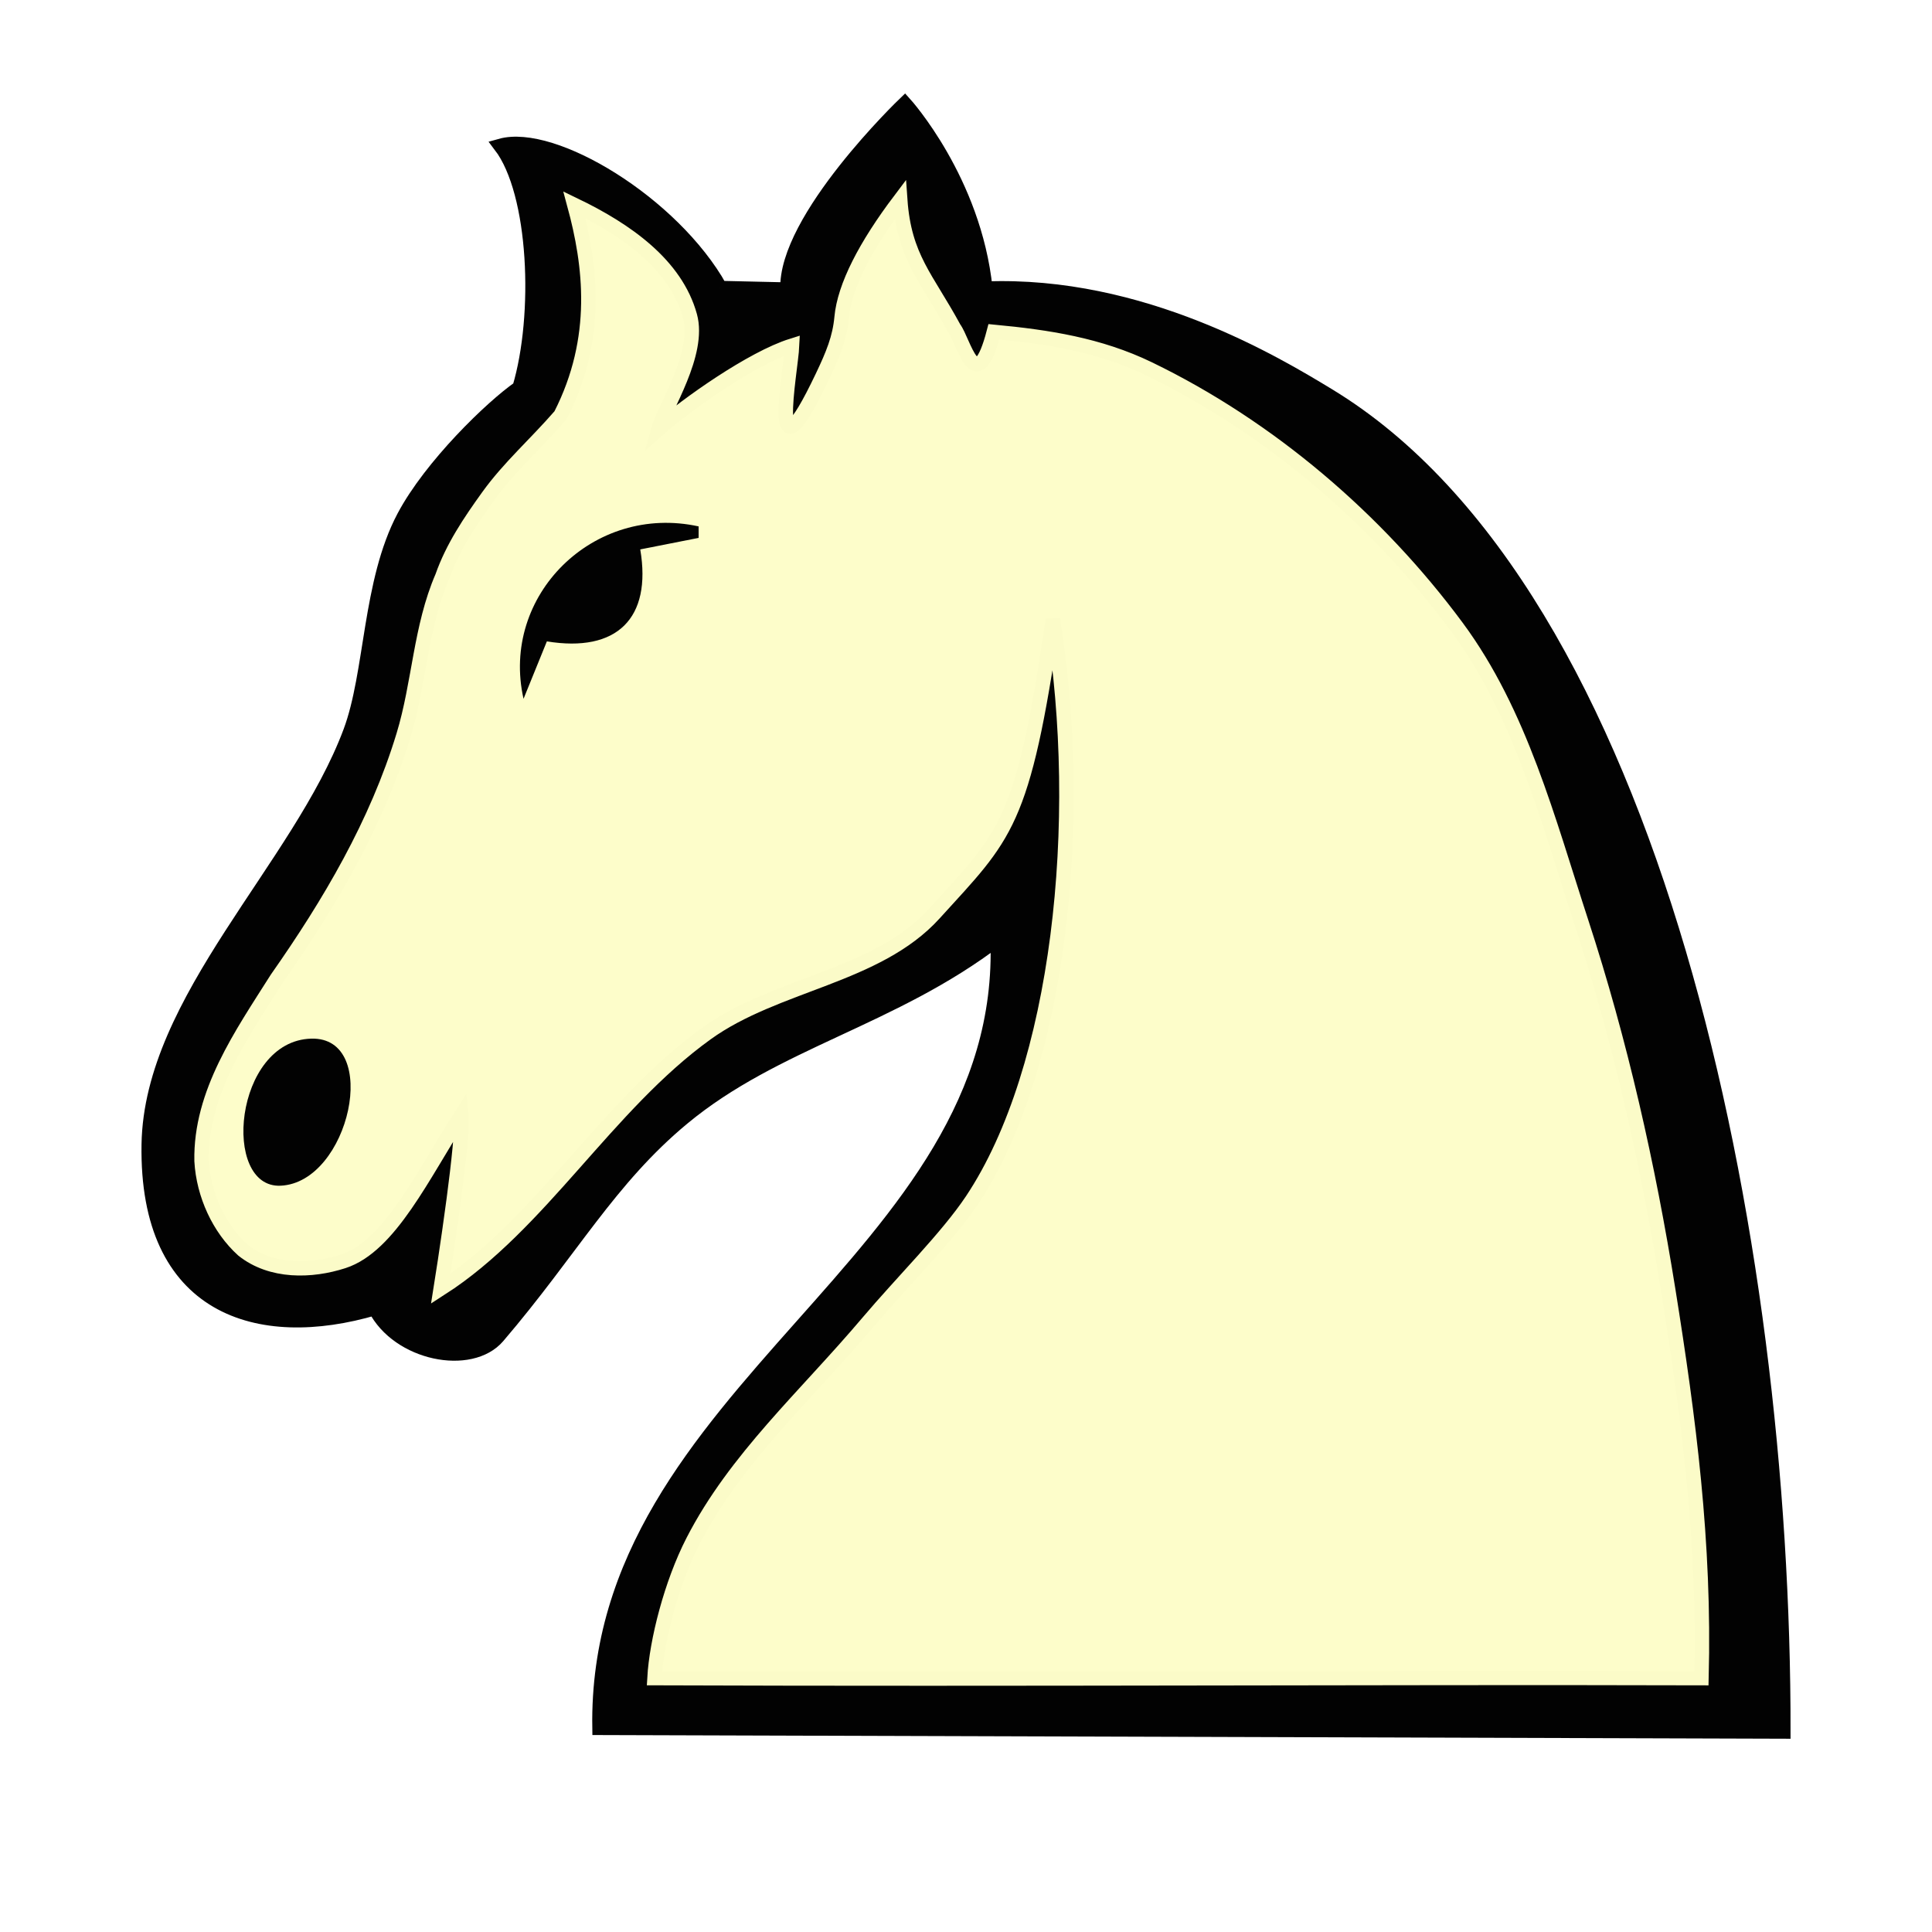
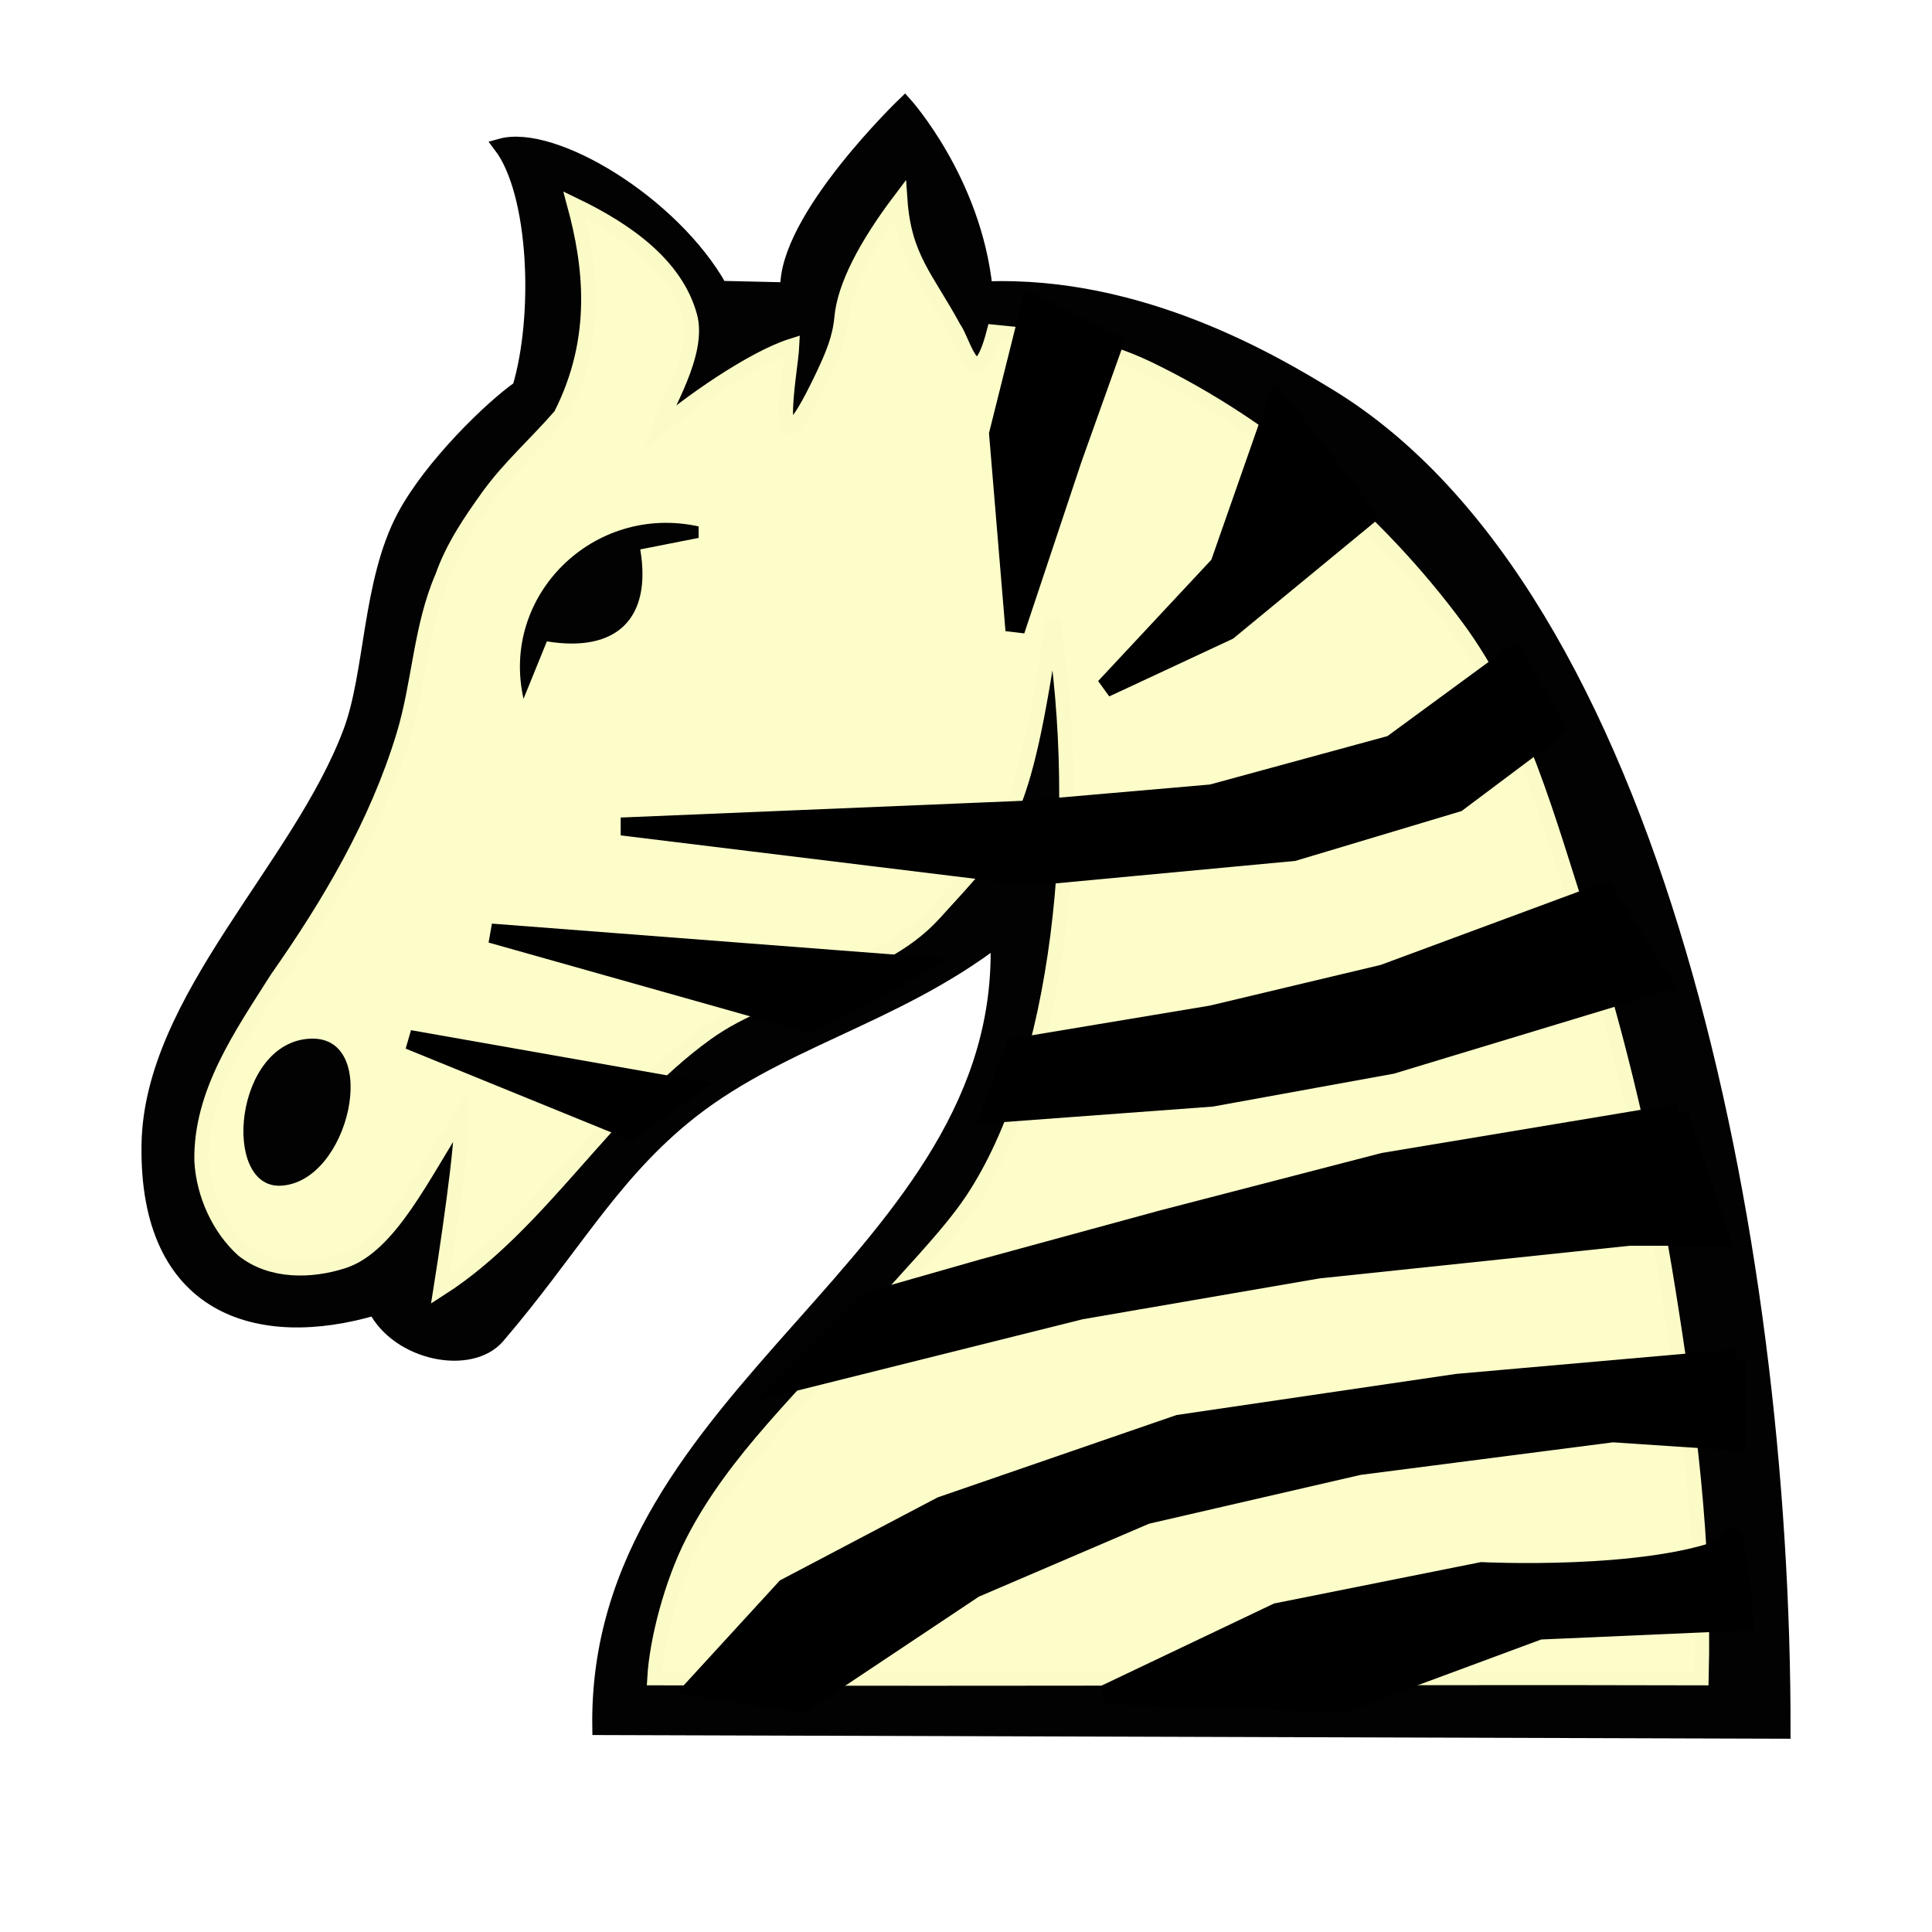
<svg xmlns="http://www.w3.org/2000/svg" version="1.0" width="100" height="100" id="svg2833">
-   <defs id="defs2835" />
+   <defs id="defs2835">
+     </defs>
  <g transform="translate(-67.5829,-53.16565)" id="layer1">
    <g transform="matrix(1.364565,0,0,1.343939,-220.1948,70.37687)" id="g4602" style="display:inline">
      <path d="m 238.212,-1.716 2.554,0.059 c -0.113,-2.713 4.446,-7.153 4.446,-7.153 0,0 2.631,2.953 3.056,7.117 5.938,-0.237 11.039,2.899 13.001,4.107 12.429,7.656 17.294,32.449 17.268,51.469 l -44.903,-0.141 c -0.207,-13.073 15.563,-17.975 15.101,-30.391 -3.985,3.099 -8.427,3.943 -11.945,6.905 -2.794,2.352 -4.233,5.107 -7.018,8.412 -1.027,1.219 -3.768,0.678 -4.654,-1.093 -4.428,1.328 -8.682,0.018 -8.582,-6.302 0.089,-5.595 5.715,-10.651 7.649,-15.902 0.834,-2.264 0.717,-5.762 2.035,-8.28 1.023,-1.956 3.325,-4.22 4.381,-4.964 0.82,-2.789 0.64,-7.512 -0.717,-9.321 1.979,-0.565 6.52,2.199 8.329,5.478 z" id="path4350" style="opacity:0.99;fill:#000000;fill-opacity:1;stroke:#000000;stroke-width:0.549px;stroke-opacity:1" />
      <path d="m 242.817,-0.581 c -0.072,0.795 -0.327,1.421 -0.73,2.28 -2.117,4.514 -1.195,-0.172 -1.149,-1.197 -1.51,0.479 -4.005,2.265 -5.074,3.23 0.226,-0.823 1.595,-2.914 1.199,-4.373 -0.535,-1.97 -2.397,-3.307 -4.383,-4.278 0.616,2.306 0.974,5.128 -0.524,8.105 -0.963,1.126 -1.948,1.993 -2.75,3.125 -0.683,0.964 -1.343,1.956 -1.735,3.09 -0.832,1.951 -0.868,4.102 -1.473,6.117 -1.015,3.39 -2.801,6.466 -4.802,9.361 -1.333,2.142 -2.907,4.397 -2.856,7.031 0.074,1.3 0.661,2.596 1.57,3.431 1.075,0.87 2.592,0.83 3.805,0.431 1.766,-0.581 3.022,-3.337 4.473,-5.63 0.048,0.474 -0.101,1.849 -0.28,3.229 -0.224,1.724 -0.497,3.456 -0.497,3.456 3.784,-2.467 6.29,-7.057 10.077,-9.828 2.636,-1.929 6.466,-2.181 8.642,-4.617 2.707,-3.03 3.366,-3.373 4.5,-11.33 1.236,7.754 0.262,17.297 -3.068,22.365 -0.944,1.436 -2.641,3.136 -3.949,4.707 -2.359,2.832 -5.021,5.234 -6.634,8.423 -0.824,1.629 -1.381,3.845 -1.46,5.28 13.885,0.052 27.627,-0.034 39.713,0 0.134,-5.249 -0.482,-10.006 -1.26,-14.944 -0.757,-4.8 -1.814,-9.572 -3.303,-14.198 -1.255,-3.9 -2.305,-8.038 -4.718,-11.348 -3.012,-4.132 -7.093,-7.686 -11.681,-9.942 -1.89,-0.929 -3.844,-1.228 -5.876,-1.424 -0.677,2.64 -1.138,0.361 -1.513,-0.142 -1.037,-1.945 -1.889,-2.714 -2.042,-4.944 -1.318,1.771 -2.113,3.332 -2.222,4.534 z" id="path4352" style="opacity:0.99;fill:#ffffcc;fill-opacity:1;stroke:#fdfdca;stroke-width:0.549px;stroke-opacity:1" />
      <path d="m 221.539,32.859 c 2.614,-0.123 3.818,-5.736 1.162,-5.664 -2.933,0.08 -3.417,5.77 -1.162,5.664 z" id="path4348" style="opacity:0.99;fill:#000000;fill-opacity:1" />
      <path d="m 230.751,14.109 0.886,-2.214 c 2.657,0.443 3.985,-0.886 3.542,-3.542 l 2.214,-0.443 0,-0.443 c -3.985,-0.886 -7.527,2.657 -6.641,6.641 z" id="path4340" style="opacity:0.99;fill:#000000;fill-opacity:1" />
    </g>
  </g>
+   <path style="fill:#000000;stroke:#000000;stroke-width:1px;stroke-linecap:butt;stroke-linejoin:miter;stroke-opacity:1;fill-opacity:1" d="M 32.627,58.475 21.186,53.814 35.593,56.356 32.627,58.475 z" id="path2819" />
+   <path style="fill:#000000;fill-opacity:1;stroke:#000000;stroke-width:1px;stroke-linecap:butt;stroke-linejoin:miter;stroke-opacity:1" d="M 41.949,52.966 25.424,48.305 47.458,50 41.949,52.966 z" id="path3593" />
+   <path style="fill:#000000;stroke:#000000;stroke-width:1px;stroke-linecap:butt;stroke-linejoin:miter;stroke-opacity:1;fill-opacity:1" d="m 32.627,42.797 20.763,2.542 13.559,-1.271 8.475,-2.542 5.085,-3.814 -2.119,-3.814 -6.356,4.661 -9.322,2.542 -9.746,0.847 -20.339,0.847 z" id="path3595" />
+   <path style="fill:#000000;stroke:#000000;stroke-width:1px;stroke-linecap:butt;stroke-linejoin:miter;stroke-opacity:1;fill-opacity:1" d="m 83.051,46.186 -11.441,4.237 -8.898,2.119 -10.169,1.695 -1.271,3.39 11.441,-0.847 9.322,-1.695 13.983,-4.237 -2.966,-4.661 z" id="path3597" />
+   <path style="fill:#000000;stroke:#000000;stroke-width:1px;stroke-linecap:butt;stroke-linejoin:miter;stroke-opacity:1;fill-opacity:1" d="m 86.864,57.627 -15.254,2.542 -11.441,2.966 -9.322,2.542 -5.932,1.695 -2.966,2.966 -1.271,1.271 15.254,-3.814 12.288,-2.119 16.102,-1.695 4.661,0 -2.119,-6.356 z" id="path3599" />
+   <path style="fill:#000000;stroke:#000000;stroke-width:1px;stroke-linecap:butt;stroke-linejoin:miter;stroke-opacity:1;fill-opacity:1" d="m 89.831,70.339 -14.407,1.271 -14.407,2.119 -12.288,4.237 -8.051,4.237 -4.661,5.085 5.508,0.847 8.898,-5.932 8.898,-3.814 11.017,-2.542 13.136,-1.695 6.356,0.424 0,-4.237 z" id="path3601" />
+   <path style="fill:#000000;stroke:#000000;stroke-width:1px;stroke-linecap:butt;stroke-linejoin:miter;stroke-opacity:1;fill-opacity:1" d="m 89.407,80.085 c -4.237,1.695 -12.712,1.271 -12.712,1.271 l -10.593,2.119 -8.898,4.237 12.288,0.424 10.178,-3.772 10.585,-0.465 c 0,0 -0.424,-5.932 -0.847,-3.814 z" id="path3603" />
+   <path style="fill:#000000;stroke:#000000;stroke-width:1px;stroke-linecap:butt;stroke-linejoin:miter;stroke-opacity:1;fill-opacity:1" d="m 70.763,26.695 -7.203,5.932 -6.356,2.966 5.932,-6.356 2.966,-8.475 4.661,5.932 z" id="path3605" />
+   <path style="fill:#000000;stroke:#000000;stroke-width:1px;stroke-linecap:butt;stroke-linejoin:miter;stroke-opacity:1;fill-opacity:1" d="m 57.627,17.797 -2.119,5.932 -2.966,8.898 -0.847,-10.169 1.695,-6.78 4.237,2.119 z" id="path3607" />
</svg>
